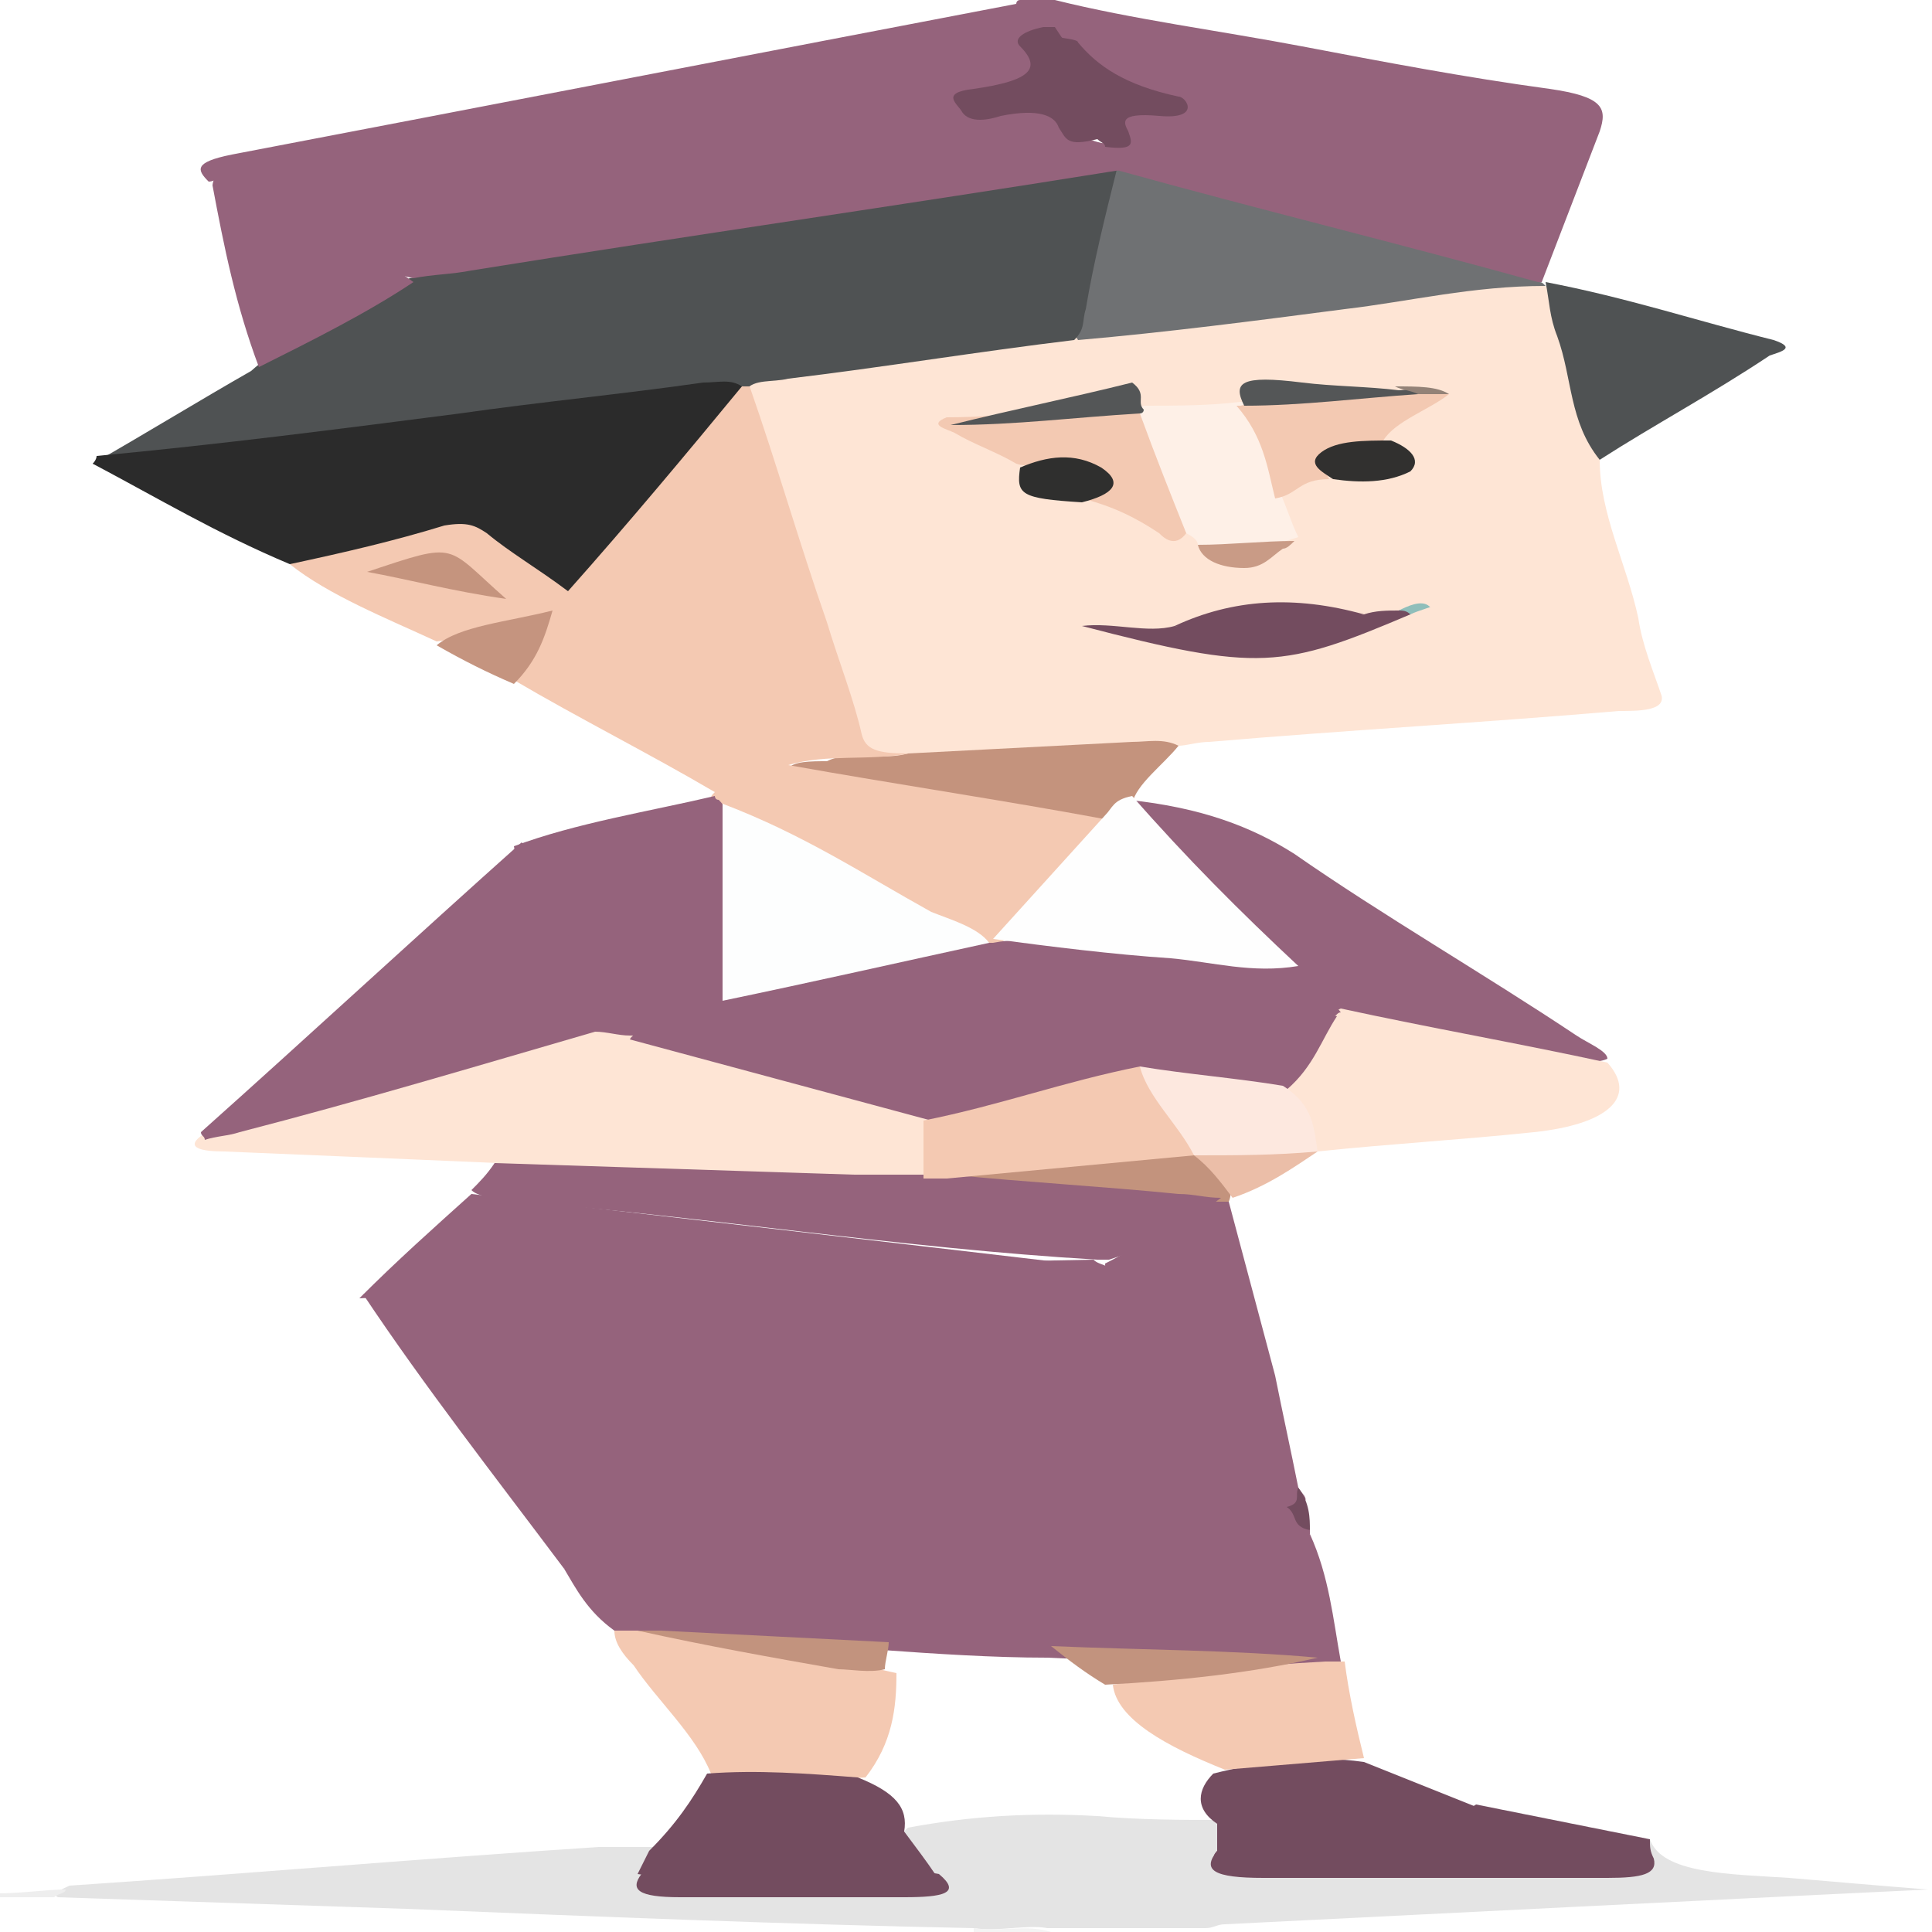
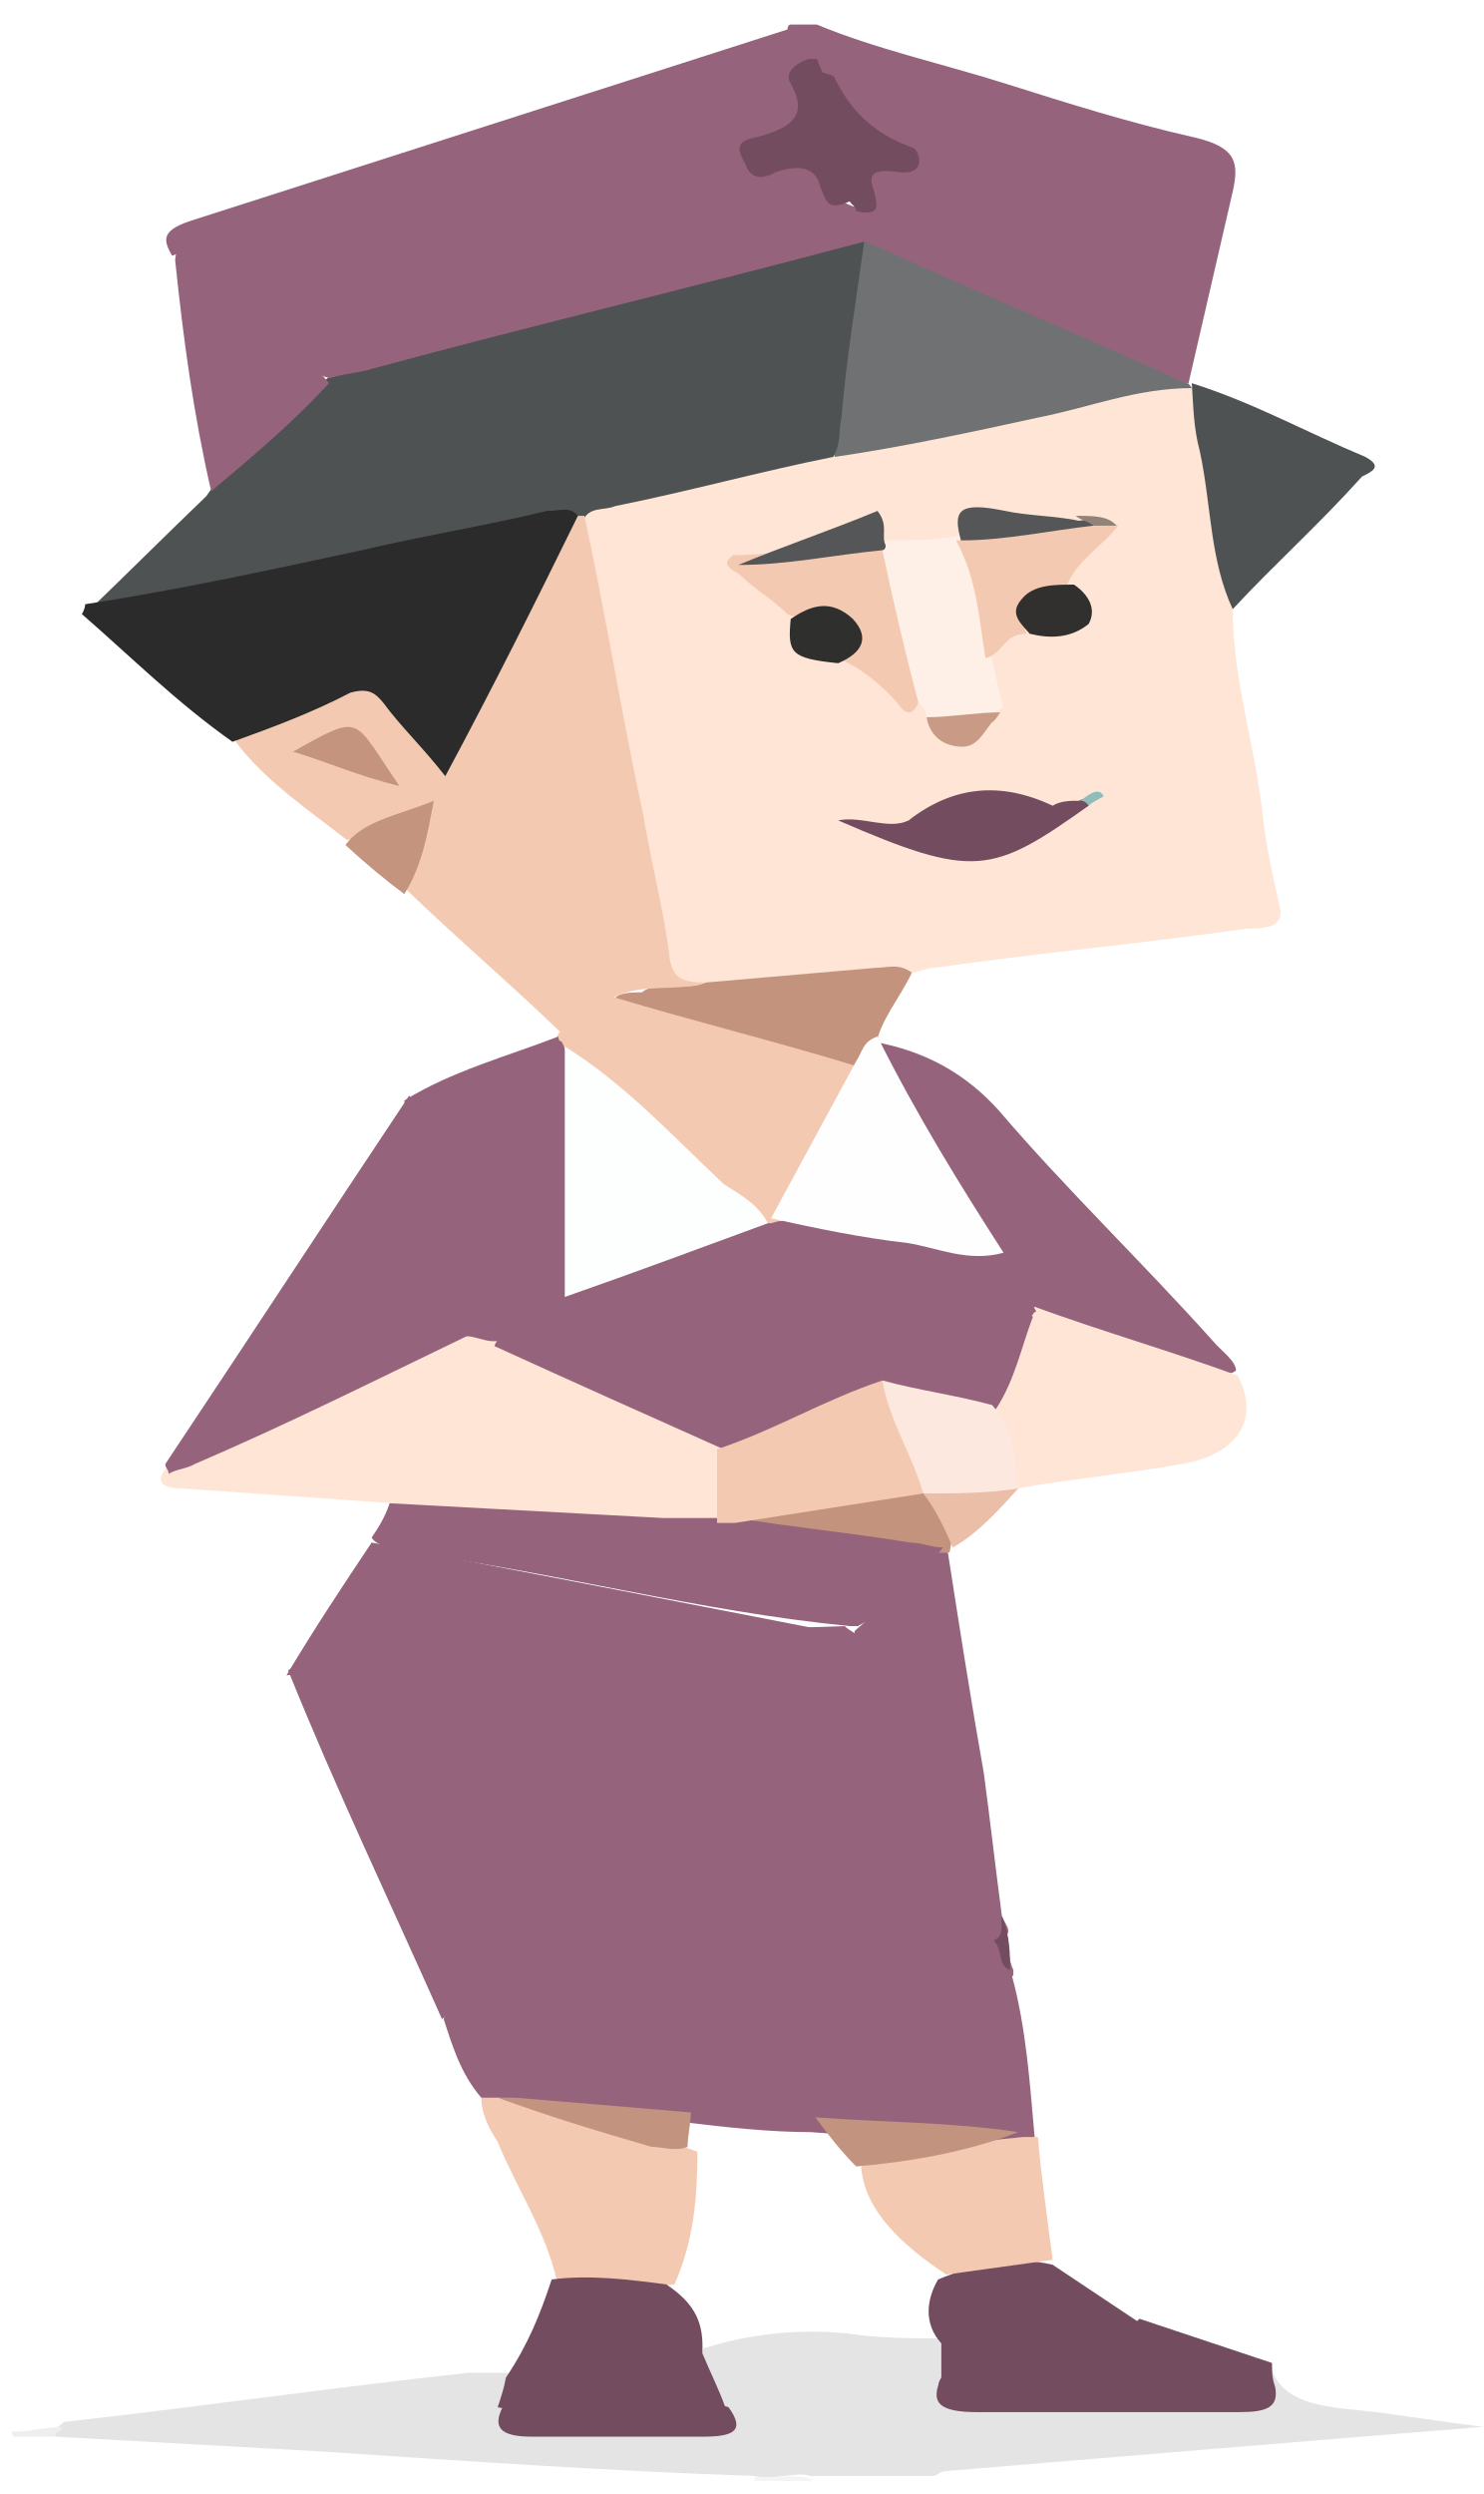
- <svg xmlns="http://www.w3.org/2000/svg" version="1.1" id="Capa_1" x="0px" y="0px" viewBox="0 0 50 50" style="enable-background:new 0 0 50 50;" xml:space="preserve">
+ <svg xmlns="http://www.w3.org/2000/svg" version="1.1" id="Capa_1" x="0px" y="0px" viewBox="0 0 90.6 152.3" style="enable-background:new 0 0 90.6 152.3;" xml:space="preserve">
  <style type="text/css">
	.st0{fill:#E4E4E4;}
	.st1{fill:#95637C;}
	.st2{fill:#F4F4F4;}
	.st3{fill:#FEE5D5;}
	.st4{fill:#6F7173;}
	.st5{fill:#4F5253;}
	.st6{fill:#734C5F;}
	.st7{fill:#F4C9B2;}
	.st8{fill:#C4937D;}
	.st9{fill:#C3937D;}
	.st10{fill:#EBBEA8;}
	.st11{fill:#2B2B2B;}
	.st12{fill:#C5947F;}
	.st13{fill:#EEEEEE;}
	.st14{fill:#FEF0E7;}
	.st15{fill:#F3C9B2;}
	.st16{fill:#545657;}
	.st17{fill:#31302F;}
	.st18{fill:#2F2F2E;}
	.st19{fill:#C99B86;}
	.st20{fill:#938277;}
	.st21{fill:#8FBEBA;}
	.st22{fill:#C2937E;}
	.st23{fill:#FEFEFE;}
	.st24{fill:#FDE8DF;}
	.st25{fill:#FDFEFE;}
	.st26{fill:#C5947E;}
</style>
  <g>
-     <path class="st0" d="M25.2,49.9c-4.9-0.1-9.8-0.3-14.7-0.5c-3-0.1-6-0.2-9-0.3c-0.2-0.1,0.1-0.2,0.3-0.3c4.5-0.3,9.1-0.7,13.7-1   c0.5,0,1,0,1.4,0c0.4,0.2,0.1,0.4,0.1,0.7c0,0.3,0.4,0.4,1,0.4c1.7,0,3.4,0,5.1,0c0.6,0,1-0.1,0.9-0.4c-0.1-0.4-1-0.8-0.5-1.2   c1.6-0.3,3.2-0.4,4.9-0.3c1.1,0.1,2.2,0.1,3.2,0.1c0.4,0.2,0.3,0.5,0.2,0.7c-0.3,0.4,0.1,0.6,0.9,0.6c2.9,0,5.7,0,8.6,0   c1.3,0,0.9-0.6,1.4-0.8c0.3,0.9,2.1,0.9,3.6,1c1.2,0.1,2.3,0.2,3.6,0.3c-6.2,0.3-12.2,0.6-18.2,0.9c-0.2,0-0.3,0.1-0.5,0.1   c-1.4,0-2.7,0-4.1,0C26.6,49.8,25.8,50,25.2,49.9z" />
-     <path class="st1" d="M26.3,0.1c0,0,0-0.1,0.1-0.1c0.3,0,0.6,0,0.9,0c2,0.5,4.3,0.8,6.4,1.2c2.1,0.4,4.2,0.8,6.4,1.1   c1.4,0.2,1.5,0.5,1.3,1.1c-0.5,1.3-1,2.6-1.5,3.9c-0.5,0.1-0.9-0.1-1.3-0.2c-3.2-0.9-6.5-1.7-9.6-2.6c-0.1,0-0.2-0.1-0.3-0.1   c-0.3-0.2-0.3-0.4-0.1-0.6C28.9,3.6,29,3.4,29,3.2c0-0.1,0-0.3,0.3-0.3c2-0.4,0.4-0.5-0.3-0.7c-0.5-0.1-0.7-0.4-0.8-0.6   C28,1.3,27.6,1.1,27.1,1c-0.1,0-0.2-0.1-0.3-0.1C26.5,0.6,26.4,0.4,26.3,0.1z" />
-     <path class="st2" d="M25.2,49.9c0.7,0.1,1.4-0.1,2,0.1c-0.7,0-1.4,0-2,0C25.2,50,25.2,49.9,25.2,49.9z" />
-     <path class="st3" d="M41.4,11.9c0,1.4,0.7,2.7,1,4.1c0.1,0.7,0.4,1.4,0.6,2c0.1,0.4-0.6,0.4-1.1,0.4c-3.5,0.3-7.1,0.5-10.6,0.8   c-0.3,0-0.6,0.1-0.8,0.1c-2.3,0.2-4.7,0.4-7.1,0.4c-1.2,0-1.4-0.4-1.6-0.8c-0.7-2-1.3-4-1.9-6c-0.3-0.9-0.7-1.8-0.8-2.8   c0.2-0.4,0.9-0.5,1.6-0.6c2.4-0.3,4.7-0.6,7.1-0.9c3.2-0.4,6.5-0.8,9.7-1.2c0.8-0.1,1.7-0.3,2.5,0l0,0c0.2,0.1,0.3,0.2,0.4,0.3   C40.8,9.1,41.4,10.5,41.4,11.9z" />
-     <path class="st1" d="M15.9,42.2c-0.7-0.5-1-1.1-1.3-1.6c0.1-0.2,0.3-0.4,0.7-0.6c4.2-2.3,8.3-4.5,12.4-6.8c0.3-0.2,0.6-0.4,1.2-0.4   c0.9,0.1,0.9,0.5,1.1,0.7c1.2,1.8,2.6,3.5,3.6,5.4c0.1,0.2,0.1,0.5,0.3,0.7c0,0,0,0.1,0,0.1c-0.3,0.3-1.1,0.4-1.8,0.5   c-4.7,0.6-9.4,1.2-14,1.8c-0.4,0.1-0.9,0-1,0.3c-0.2,0.1-0.4,0.1-0.6,0.1C16.2,42.4,16.1,42.3,15.9,42.2z" />
-     <path class="st1" d="M17.1,42.2c-0.2-0.1-0.4-0.1-0.6-0.2c5.8-0.8,11.6-1.5,17.4-2.3c0.5,1.1,0.6,2.2,0.8,3.3   c-0.2,0.1-0.4,0.1-0.7,0.2c-2.3-0.1-4.6-0.2-6.9-0.3c-1.4,0-2.9-0.1-4.3-0.2c-1.5-0.1-3.1-0.1-4.6-0.3   C17.8,42.4,17.3,42.4,17.1,42.2z" />
-     <path class="st4" d="M40,7.4c-1.9,0-3.5,0.4-5.2,0.6c-2.3,0.3-4.6,0.6-6.9,0.8C27.3,7.9,28,7.1,28,6.3c0-0.4,0.2-0.9,0.3-1.3   c0-0.2,0.1-0.5,0.6-0.6c3.6,1,7.3,1.9,10.9,2.9C39.9,7.3,39.9,7.3,40,7.4z" />
-     <path class="st1" d="M29.2,20.7c1.9,0.2,3.2,0.7,4.3,1.4c2.3,1.6,4.9,3.1,7.3,4.7c0.3,0.2,0.8,0.4,0.8,0.6c-0.2,0.1-0.6,0.1-0.8,0   c-2.1-0.5-4.3-0.8-6.3-1.3c-0.8-0.3-0.8-0.8-1.3-1.2c-1.4-1.3-2.7-2.6-4.1-3.9c-0.1-0.1-0.2-0.2-0.1-0.4   C29.2,20.8,29.2,20.8,29.2,20.7z" />
-     <path class="st3" d="M34.7,26.1c2.3,0.5,4.6,0.9,6.9,1.4c0.8,0.9,0,1.6-1.9,1.8c-1.9,0.2-3.7,0.3-5.6,0.5c-0.1,0-0.1-0.1-0.1-0.1   c-0.4-0.5-0.5-1.1-0.9-1.6c0.2-0.6,0.6-1.2,1.1-1.8C34.3,26.2,34.5,26.2,34.7,26.1z" />
-     <path class="st1" d="M33.3,39c-1.2-1.8-2.5-3.7-3.7-5.5c-0.2-0.2-0.1-0.6-0.9-0.6c-0.1-0.1-0.1-0.1-0.1-0.2c1-0.5,1.8-1.1,2.8-1.6   c0.1,0,0.3,0,0.4,0c0.4,1.5,0.8,3,1.2,4.5c0.2,1,0.4,1.9,0.6,2.9C33.7,38.7,34.1,38.9,33.3,39z" />
-     <path class="st5" d="M41.4,11.9c-0.8-1-0.7-2.1-1.1-3.2c-0.2-0.5-0.2-0.9-0.3-1.4c2.1,0.4,3.9,1,5.9,1.5c0.6,0.2,0.2,0.3-0.1,0.4   C44.3,10.2,42.8,11,41.4,11.9z" />
-     <path class="st6" d="M31.5,47.9c0-0.3,0-0.5,0-0.7c-0.6-0.4-0.5-0.9-0.1-1.3c1.2-0.3,2.5-0.5,3.9-0.3c1,0.4,2,0.8,3,1.2   c0.1,0.1,0.1,0.2,0,0.3c-0.8,0.6-4.3,1.4-5.9,1.2C31.8,48.2,31.2,48.2,31.5,47.9z" />
-     <path class="st6" d="M31.5,47.9c0.5,0.5,1.6,0.3,2.2,0.2c1.8-0.2,3.4-0.7,4.5-1.4c1.5,0.3,3,0.6,4.5,0.9c0,0.2,0,0.3,0.1,0.5   c0.1,0.4-0.3,0.5-1.2,0.5c-3,0-6,0-8.9,0C31.4,48.6,31.1,48.4,31.5,47.9z" />
-     <path class="st7" d="M35.3,45.5c-1.2,0.1-2.4,0.2-3.6,0.3c-1.5-0.6-2.8-1.3-2.9-2.2c1.8-0.3,3.6-0.5,5.5-0.6c0.2,0,0.3,0,0.5,0   C34.9,43.8,35.1,44.7,35.3,45.5z" />
-     <path class="st8" d="M23.5,19.5c1.9-0.1,3.9-0.2,5.8-0.3c0.4,0,0.8-0.1,1.2,0.1c-0.4,0.5-1.1,1-1.2,1.5c0,0,0,0,0,0   c-0.3,0.2-0.1,0.5-0.7,0.6c-2.6-0.3-5-0.8-7.5-1.2c-0.3-0.1-0.8-0.2-0.7-0.3c0.1-0.2,0.6-0.2,1-0.2C22,19.4,22.8,19.7,23.5,19.5z" />
-     <path class="st9" d="M31.8,31.1c-0.1,0-0.2,0-0.3,0c-2.4,0-4.8-0.1-7-0.6c0.1-0.2,0.6-0.3,1-0.3c1.7-0.1,3.4-0.4,5.1-0.4   c0.1,0,0.3,0,0.4,0.1C31.6,30.2,32,30.6,31.8,31.1C31.9,31.1,31.9,31.1,31.8,31.1z" />
-     <path class="st10" d="M31.9,31c-0.3-0.4-0.6-0.8-1-1.1c1-0.3,2.1-0.3,3.2-0.1l0,0C33.5,30.2,32.8,30.7,31.9,31z" />
-     <path class="st6" d="M33.3,39c0.4-0.1,0.2-0.3,0.3-0.5c0.3,0.4,0.3,0.8,0.3,1.1C33.4,39.5,33.6,39.2,33.3,39z" />
-     <path class="st5" d="M28.9,4.4c-0.3,1.2-0.6,2.4-0.8,3.6c-0.1,0.3,0,0.5-0.3,0.8c-2.5,0.3-4.9,0.7-7.4,1c-0.4,0.1-0.9,0-1.1,0.3   c-0.1,0.1-0.2,0.1-0.4,0.1c-4.9,0.6-9.8,1.2-14.7,1.8c-0.6,0.1-1.2,0.2-1.8,0c1.4-0.8,2.7-1.6,4.1-2.4c1-0.9,2.6-1.6,4.1-2.4   c5.6-1,11.3-1.8,16.9-2.8C28.1,4.3,28.5,4.2,28.9,4.4L28.9,4.4z" />
-     <path class="st1" d="M29,4.4C23.4,5.3,17.8,6.1,12.2,7c-0.5,0.1-1,0.1-1.5,0.2c-1-0.2-1.4-0.7-2-1c-0.9-0.5-1.9-1-2.7-1.5   c-0.3-0.2-0.4,0-0.6,0C5.1,4.4,5,4.2,6,4c6.8-1.3,13.5-2.6,20.3-3.9C27.1,0.3,27,0.6,27,0.9c0,0.2-0.2,0.4-0.1,0.6   c0.3,0.5,0,0.8-1,1c-0.3,0.1-0.7,0.2-0.5,0.3c0.1,0.2,0.6,0.1,0.9,0.1c0.8-0.1,1.3,0,1.5,0.4c0.1,0.2,0.3,0.3,0.7,0.4   c0.2,0,0.3,0.1,0.3,0.2C28.6,4,28.7,4.2,29,4.4z" />
-     <path class="st7" d="M19.2,10c0.1,0,0.1,0,0.2,0c0.7,2,1.3,4.1,2,6.1c0.3,1,0.7,2,0.9,2.9c0.1,0.4,0.4,0.5,1.2,0.5   c-1,0.2-2.1,0-3.1,0.3c2.8,0.5,5.5,0.9,8.2,1.4c0.1,0.1,0.2,0.1,0.1,0.2c-0.8,1-1.5,2.1-2.8,3c-0.1,0-0.3,0.1-0.4,0   c-2-0.8-3.6-1.8-5.4-2.8c-0.6-0.3-1.1-0.6-1.7-0.9c0-0.1,0-0.1,0.1-0.2c-1.7-1-3.5-1.9-5.2-2.9c-0.1-0.5,0.3-1,0.5-1.6   c-1,0.1-1.6,0.5-2.5,0.6C10,16,8.5,15.4,7.5,14.6c0.4-0.6,1.8-0.6,2.8-0.9c1.8-0.5,2.1-0.4,3.2,0.4c0.4,0.3,0.8,0.5,1.1,0.8   c1.2-1.4,2.4-2.8,3.6-4.1C18.4,10.5,18.5,10.2,19.2,10z" />
-     <path class="st1" d="M28.7,32.8c0,0,0,0.1,0,0.1c-3.3,1.8-6.7,3.7-10,5.5c-1.4,0.8-2.7,1.5-4.1,2.2c-1.8-2.4-3.6-4.7-5.2-7.1   c0.7-0.3,1.5-0.2,2.3-0.3c5.5-0.2,11-0.5,16.6-0.6C28.4,32.7,28.5,32.7,28.7,32.8z" />
-     <path class="st1" d="M18.5,20.6c0,0,0,0.1,0.1,0.1c0.3,0.3,0.3,0.6,0.3,0.9c0,1.2,0,2.3,0,3.5c0,0.4,0.3,0.5,1.1,0.3   c1.3-0.3,2.6-0.5,3.9-0.8c0.5-0.1,1-0.2,1.6-0.2c0.1,0,0.1,0,0.2,0c1-0.2,2,0.1,3,0.1c1.7,0.1,3.3,0.3,4.9,0.5   c0.4,0.4,0.8,0.8,1.1,1.2c-0.1,0-0.1,0.1-0.2,0.1c-4.1,0.3-8.1,0.3-12.2,0.4c-2,0.1-3.9,0.1-5.9,0.2c-0.4,0.1-0.8,0-1.2-0.1   c-0.7-1.6-1.6-3.2-1.9-4.9C14.9,21.3,16.8,21,18.5,20.6z" />
-     <path class="st11" d="M19.2,10c-1.4,1.7-2.9,3.5-4.5,5.3c-0.8-0.6-1.5-1-2.1-1.5c-0.3-0.2-0.5-0.3-1.1-0.2c-1.3,0.4-2.6,0.7-4,1   c-1.9-0.8-3.4-1.7-5.1-2.6c0,0,0.1-0.1,0.1-0.2c3.2-0.3,6.3-0.7,9.4-1.1c2.1-0.3,4.2-0.5,6.3-0.8C18.6,9.9,18.9,9.8,19.2,10z" />
-     <path class="st3" d="M15.4,26.7c0.3,0,0.6,0.1,0.9,0.1c0.3,0,0.6,0,0.8,0.1c2.2,0.6,4.3,1.2,6.5,1.7c0.4,0.1,0.7,0.3,0.8,0.5   c0.1,0.5,0.3,1-0.3,1.4c-0.5,0.1-1,0.2-1.5,0.1c-2.8-0.1-5.6-0.2-8.4-0.3c-0.5,0-1,0-1.3-0.2c-2.3-0.1-4.7-0.2-7.1-0.3   c-0.6,0-1-0.1-0.6-0.4c1.1-0.5,2.6-0.8,3.9-1.2c1.6-0.5,3.2-0.9,4.8-1.4C14.4,26.9,14.8,26.7,15.4,26.7z" />
-     <path class="st1" d="M15.4,26.7c-3.1,0.9-6.1,1.8-9.2,2.6c-0.3,0.1-0.6,0.1-0.9,0.2c0-0.1-0.1-0.1-0.1-0.2c2.8-2.5,5.5-5,8.3-7.5   c0.9,0.9,0.9,1.9,1.4,2.8C15.1,25.4,15.5,26,15.4,26.7z" />
-     <path class="st1" d="M12.8,30.1c3.1,0.1,6.2,0.2,9.3,0.3c0.6,0,1.2,0,1.9,0c0.2-0.1,0.4-0.1,0.6,0c2,0.2,3.9,0.3,5.9,0.5   c0.4,0,0.7,0.1,1.1,0.1c-0.8,0.6-1.6,1.2-2.9,1.6c-0.1,0-0.2,0-0.3,0c-5.1-0.3-10-1.1-15-1.5c-0.5-0.1-1-0.1-1.2-0.3   C12.4,30.6,12.6,30.4,12.8,30.1z" />
-     <path class="st1" d="M12.2,30.9c5.2,0.6,10.4,1.2,15.5,1.8c0.2,0,0.4,0.1,0.6,0.1c-6.3,0.3-12.7,0.5-19,0.8   C10.3,32.6,11.2,31.8,12.2,30.9z" />
-     <path class="st7" d="M15.9,42.2c0.2,0,0.4,0,0.6,0c2.3,0.2,4.5,0.6,6.7,1.1c0,0.9-0.1,1.8-0.8,2.7c-1.4,0.1-2.7,0.1-4-0.1   c-0.4-1-1.4-1.9-2-2.8C16.1,42.8,15.9,42.5,15.9,42.2z" />
-     <path class="st1" d="M5.5,4.8c0-0.1,0.1-0.3,0.1-0.5c1.8,1,3.6,1.9,5.1,3C9.5,8.1,8.1,8.8,6.7,9.5C6.1,7.9,5.8,6.4,5.5,4.8z" />
-     <path class="st6" d="M18.3,45.9c1.3-0.1,2.6,0,3.9,0.1c1,0.4,1.3,0.8,1.2,1.4c0.3,0.4,0.6,0.8,0.8,1.1c-0.6,0.1-0.9-0.1-1.2-0.2   c-1.7-0.7-3.2-0.7-5.1-0.1c-0.4,0.1-0.8,0.4-1.4,0.3c0.1-0.2,0.2-0.4,0.3-0.6C17.5,47.2,17.9,46.6,18.3,45.9z" />
-     <path class="st12" d="M11.3,16.7c0.6-0.5,1.8-0.6,3-0.9c-0.2,0.7-0.4,1.3-1,1.9C12.6,17.4,12,17.1,11.3,16.7z" />
-     <path class="st13" d="M1.7,48.9C1.7,49,1.5,49,1.4,49.1c-0.5,0-0.9,0-1.4,0c0,0,0-0.1-0.1-0.1C0.6,49,1.2,48.9,1.7,48.9z" />
-     <path class="st6" d="M16.6,48.5c1.3-0.4,2.4-0.9,4.3-0.9c1.7,0,2.2,0.7,3.4,0.9c0.6,0.5,0.1,0.6-0.9,0.6c-1.9,0-3.9,0-5.8,0   C16.5,49.1,16.3,48.9,16.6,48.5z" />
-     <path class="st6" d="M28.4,3.6c-0.8,0.2-0.8,0-1-0.3C27.3,3,26.9,2.8,25.9,3c-0.3,0.1-0.8,0.2-1-0.1c-0.1-0.2-0.6-0.5,0.3-0.6   c1.4-0.2,1.8-0.5,1.2-1.1c-0.2-0.2,0.1-0.4,0.6-0.5c0.1,0,0.2,0,0.3,0C28,1.8,28.9,2.6,28.4,3.6z" />
-     <path class="st6" d="M28.4,3.6c-0.4-0.9-0.8-1.8-1.2-2.7C27.4,1,27.9,1,27.9,1.1c0.5,0.6,1.2,1.1,2.6,1.4c0.2,0,0.6,0.6-0.5,0.5   c-1.1-0.1-0.9,0.2-0.8,0.4c0.1,0.3,0.2,0.5-0.6,0.4C28.6,3.7,28.5,3.7,28.4,3.6z" />
-     <path class="st14" d="M31,14.1c0-0.1-0.1-0.2-0.3-0.3c-0.4-0.1-0.6-0.3-0.6-0.5c-0.2-0.9-0.7-1.7-0.8-2.6c0-0.1,0.1-0.1,0.3-0.2   c0.8,0,1.7,0,2.5-0.1c0.2,0,0.4,0.1,0.5,0.1c0.6,0.7,1.1,1.5,0.5,2.2c0.2,0.4,0.3,0.8,0.5,1.2C32.7,14.2,31.9,14.4,31,14.1z" />
-     <path class="st15" d="M29.5,10.7c0.4,1.1,0.8,2.1,1.2,3.1c-0.3,0.4-0.6,0.1-0.7,0c-0.6-0.4-1.2-0.7-2-0.9c-0.1-0.1,0.1-0.2,0.1-0.3   c0.3-0.5,0-0.6-1.1-0.6c-0.2,0-0.4,0.1-0.7,0c-0.5-0.3-1.1-0.5-1.6-0.8c-0.2-0.1-0.7-0.2-0.2-0.4C26.2,10.8,27.8,10.5,29.5,10.7z" />
-     <path class="st15" d="M33,12.9c-0.2-0.8-0.3-1.6-1-2.4l0.1,0c1.4-0.3,3-0.3,4.5-0.4c0.3,0,0.6,0,0.9,0.1c-0.5,0.4-1.4,0.7-1.7,1.2   c-1.2,0.2-1.7,0.5-1.4,1C33.6,12.4,33.6,12.8,33,12.9z" />
-     <path class="st6" d="M36.5,15.9C36.5,15.9,36.4,15.9,36.5,15.9c-3.3,1.4-3.9,1.5-8.5,0.3c0.8-0.1,1.7,0.2,2.4,0   c1.7,0.2,3.3-0.1,4.9-0.3c0.3-0.1,0.6-0.1,0.9-0.1C36.5,15.7,36.6,15.8,36.5,15.9z" />
-     <path class="st6" d="M35.3,15.9c-1.5,0.4-3.1,0.8-4.9,0.3C31.9,15.5,33.5,15.4,35.3,15.9z" />
-     <path class="st16" d="M29.5,10.7c-1.7,0.1-3.2,0.3-4.9,0.3c1.6-0.4,3.1-0.7,4.7-1.1c0.4,0.3,0.1,0.5,0.3,0.7   C29.6,10.7,29.5,10.7,29.5,10.7z" />
-     <path class="st17" d="M34.5,12.4c-0.3-0.2-0.7-0.4-0.3-0.7c0.4-0.3,1.1-0.3,1.8-0.3c0.5,0.2,0.8,0.5,0.5,0.8   C35.9,12.5,35.2,12.5,34.5,12.4z" />
-     <path class="st18" d="M26.4,12.1c0.7-0.3,1.4-0.4,2.1,0c0.6,0.4,0.3,0.7-0.5,0.9C26.4,12.9,26.3,12.8,26.4,12.1z" />
-     <path class="st16" d="M36.7,10.2c-1.5,0.1-3,0.3-4.5,0.3c-0.3-0.6-0.1-0.8,1.5-0.6c0.8,0.1,1.7,0.1,2.5,0.2   C36.3,10.1,36.9,10,36.7,10.2z" />
-     <path class="st19" d="M31,14.1c0.8,0,1.7-0.1,2.5-0.1c-0.1,0.1-0.2,0.2-0.3,0.2c-0.3,0.2-0.5,0.5-1,0.5   C31.6,14.7,31.1,14.5,31,14.1z" />
-     <path class="st20" d="M36.7,10.2c-0.2-0.1-0.4-0.1-0.6-0.2c0.6,0,1.1,0,1.4,0.2C37.3,10.2,37,10.2,36.7,10.2z" />
-     <path class="st21" d="M36.5,15.9c-0.1-0.1-0.2-0.1-0.3-0.1c0.2-0.1,0.6-0.3,0.8-0.1C37.1,15.7,36.7,15.8,36.5,15.9z" />
-     <path class="st22" d="M23,42.5c0,0.2-0.1,0.5-0.1,0.7c-0.4,0.1-0.9,0-1.2,0c-1.7-0.3-3.4-0.6-5.2-1c0.2,0,0.4,0,0.6,0   C19.1,42.3,21,42.4,23,42.5z" />
-     <path class="st22" d="M28.6,43.6c-0.5-0.3-0.9-0.6-1.4-1c2.3,0.1,4.7,0.1,6.9,0.3C32.4,43.3,30.5,43.5,28.6,43.6z" />
-     <path class="st23" d="M33.6,25c-1.2,0.2-2.2-0.1-3.3-0.2c-1.5-0.1-3.1-0.3-4.6-0.5c1-1.1,1.9-2.1,2.9-3.2c0.2-0.2,0.2-0.4,0.7-0.5   C30.7,22.2,32.1,23.6,33.6,25z" />
-     <path class="st1" d="M24.1,29c-2.6-0.7-5.2-1.4-7.8-2.1c0.1-0.2,0.4-0.2,0.7-0.2c3.3-0.1,6.6-0.2,9.9-0.3c2-0.1,3.9-0.2,5.9-0.2   c0.6,0,1.2-0.1,1.8,0.1c-0.4,0.6-0.6,1.3-1.3,1.9c-1.3,0.1-2.4-0.3-3.6-0.3c-1.4,0.1-2.4,0.6-3.6,0.9C25.4,28.8,24.9,29.1,24.1,29z   " />
-     <path class="st24" d="M29.5,27.6c1.2,0.2,2.5,0.3,3.7,0.5c0.8,0.5,0.8,1.1,0.9,1.7c-1.1,0.1-2.1,0.1-3.2,0.1l0,0   C29.9,29.2,29.2,28.5,29.5,27.6z" />
-     <path class="st7" d="M29.5,27.6c0.2,0.8,1,1.5,1.4,2.3c-2.1,0.2-4.3,0.4-6.4,0.6c-0.2,0-0.4,0-0.6,0c0-0.5,0-1,0-1.5   C25.9,28.6,27.5,28,29.5,27.6z" />
-     <path class="st25" d="M25.6,24.4c-2.3,0.5-4.5,1-6.9,1.5c0-1.8,0-3.5,0-5.1c2.1,0.8,3.6,1.8,5.4,2.8C24.6,23.8,25.3,24,25.6,24.4z" />
-     <path class="st26" d="M13.1,15.5c-1.4-0.2-2.5-0.5-3.6-0.7C11.9,14,11.5,14.1,13.1,15.5z" />
+     <path class="st0" d="M46.1,151.2c-8.8-0.3-17.6-0.9-26.5-1.5c-5.4-0.3-10.8-0.6-16.2-0.9c-0.4-0.3,0.2-0.6,0.5-0.9   c8.1-0.9,16.4-2.1,24.7-3c0.9,0,1.8,0,2.5,0c0.7,0.6,0.2,1.2,0.2,2.1c0,0.9,0.7,1.2,1.8,1.2c3.1,0,6.1,0,9.2,0   c1.1,0,1.8-0.3,1.6-1.2c-0.2-1.2-1.8-2.4-0.9-3.6c2.9-0.9,5.8-1.2,8.8-0.9c2,0.3,4,0.3,5.8,0.3c0.7,0.6,0.5,1.5,0.4,2.1   c-0.5,1.2,0.2,1.8,1.6,1.8c5.2,0,10.3,0,15.5,0c2.3,0,1.6-1.8,2.5-2.4c0.5,2.7,3.8,2.7,6.5,3c2.2,0.3,4.1,0.6,6.5,0.9   c-11.2,0.9-22,1.8-32.8,2.7c-0.4,0-0.5,0.3-0.9,0.3c-2.5,0-4.9,0-7.4,0C48.7,150.9,47.2,151.5,46.1,151.2z" />
+     <path class="st1" d="M48.1,1.8c0,0,0-0.3,0.2-0.3c0.5,0,1.1,0,1.6,0c3.6,1.5,7.7,2.4,11.5,3.6C65.2,6.3,69,7.5,73,8.4   c2.5,0.6,2.7,1.5,2.3,3.3c-0.9,3.9-1.8,7.8-2.7,11.7c-0.9,0.3-1.6-0.3-2.3-0.6C64.5,20.1,58.6,17.7,53,15c-0.2,0-0.4-0.3-0.5-0.3   c-0.5-0.6-0.5-1.2-0.2-1.8c0.5-0.6,0.7-1.2,0.7-1.8c0-0.3,0-0.9,0.5-0.9C57.1,9,54.2,8.7,53,8.1c-0.9-0.3-1.3-1.2-1.4-1.8   c-0.4-0.9-1.1-1.5-2-1.8c-0.2,0-0.4-0.3-0.5-0.3C48.5,3.3,48.3,2.7,48.1,1.8z" />
+     <path class="st2" d="M46.1,151.2c1.3,0.3,2.5-0.3,3.6,0.3c-1.3,0-2.5,0-3.6,0V151.2z" />
+     <path class="st3" d="M75.3,37.2c0,4.2,1.3,8.1,1.8,12.3c0.2,2.1,0.7,4.2,1.1,6c0.2,1.2-1.1,1.2-2,1.2c-6.3,0.9-12.8,1.5-19.1,2.4   c-0.5,0-1.1,0.3-1.4,0.3c-4.1,0.6-8.5,1.2-12.8,1.2c-2.2,0-2.5-1.2-2.9-2.4c-1.3-6-2.3-12-3.4-18c-0.5-2.7-1.3-5.4-1.4-8.4   c0.4-1.2,1.6-1.5,2.9-1.8c4.3-0.9,8.5-1.8,12.8-2.7c5.8-1.2,11.7-2.4,17.5-3.6c1.4-0.3,3.1-0.9,4.5,0l0,0c0.4,0.3,0.5,0.6,0.7,0.9   C74.2,28.8,75.3,33,75.3,37.2z" />
+     <path class="st1" d="M29.4,128.1c-1.3-1.5-1.8-3.3-2.3-4.8c0.2-0.6,0.5-1.2,1.3-1.8c7.6-6.9,14.9-13.5,22.3-20.4   c0.5-0.6,1.1-1.2,2.2-1.2c1.6,0.3,1.6,1.5,2,2.1c2.2,5.4,4.7,10.5,6.5,16.2c0.2,0.6,0.2,1.5,0.5,2.1v0.3c-0.5,0.9-2,1.2-3.2,1.5   c-8.5,1.8-16.9,3.6-25.2,5.4c-0.7,0.3-1.6,0-1.8,0.9c-0.4,0.3-0.7,0.3-1.1,0.3C29.9,128.7,29.8,128.4,29.4,128.1z" />
+     <path class="st1" d="M31.6,128.1c-0.4-0.3-0.7-0.3-1.1-0.6c10.4-2.4,20.9-4.5,31.3-6.9c0.9,3.3,1.1,6.6,1.4,9.9   c-0.4,0.3-0.7,0.3-1.3,0.6c-4.1-0.3-8.3-0.6-12.4-0.9c-2.5,0-5.2-0.3-7.7-0.6c-2.7-0.3-5.6-0.3-8.3-0.9   C32.8,128.7,31.9,128.7,31.6,128.1z" />
+     <path class="st4" d="M72.8,23.7c-3.4,0-6.3,1.2-9.4,1.8c-4.1,0.9-8.3,1.8-12.4,2.4c-1.1-2.7,0.2-5.1,0.2-7.5c0-1.2,0.4-2.7,0.5-3.9   c0-0.6,0.2-1.5,1.1-1.8c6.5,3,13.1,5.7,19.6,8.7C72.6,23.4,72.6,23.4,72.8,23.7z" />
+     <path class="st1" d="M53.3,63.6c3.4,0.6,5.8,2.1,7.7,4.2c4.1,4.8,8.8,9.3,13.1,14.1c0.5,0.6,1.4,1.2,1.4,1.8   c-0.4,0.3-1.1,0.3-1.4,0c-3.8-1.5-7.7-2.4-11.3-3.9c-1.4-0.9-1.4-2.4-2.3-3.6c-2.5-3.9-4.9-7.8-7.4-11.7c-0.2-0.3-0.4-0.6-0.2-1.2   C53.3,63.9,53.3,63.9,53.3,63.6z" />
+     <path class="st3" d="M63.2,79.8c4.1,1.5,8.3,2.7,12.4,4.2c1.4,2.7,0,4.8-3.4,5.4c-3.4,0.6-6.7,0.9-10.1,1.5c-0.2,0-0.2-0.3-0.2-0.3   c-0.7-1.5-0.9-3.3-1.6-4.8c0.4-1.8,1.1-3.6,2-5.4C62.5,80.1,62.9,80.1,63.2,79.8z" />
+     <path class="st1" d="M60.7,118.5c-2.2-5.4-4.5-11.1-6.7-16.5c-0.4-0.6-0.2-1.8-1.6-1.8c-0.2-0.3-0.2-0.3-0.2-0.6   c1.8-1.5,3.2-3.3,5-4.8c0.2,0,0.5,0,0.7,0c0.7,4.5,1.4,9,2.2,13.5c0.4,3,0.7,5.7,1.1,8.7C61.4,117.6,62.2,118.2,60.7,118.5z" />
+     <path class="st5" d="M75.3,37.2c-1.4-3-1.3-6.3-2-9.6c-0.4-1.5-0.4-2.7-0.5-4.2c3.8,1.2,7,3,10.6,4.5c1.1,0.6,0.4,0.9-0.2,1.2   C80.5,32.1,77.8,34.5,75.3,37.2z" />
+     <path class="st6" d="M57.5,145.2c0-0.9,0-1.5,0-2.1c-1.1-1.2-0.9-2.7-0.2-3.9c2.2-0.9,4.5-1.5,7-0.9c1.8,1.2,3.6,2.4,5.4,3.6   c0.2,0.3,0.2,0.6,0,0.9c-1.4,1.8-7.7,4.2-10.6,3.6C58,146.1,56.9,146.1,57.5,145.2z" />
+     <path class="st6" d="M57.5,145.2c0.9,1.5,2.9,0.9,4,0.6c3.2-0.6,6.1-2.1,8.1-4.2c2.7,0.9,5.4,1.8,8.1,2.7c0,0.6,0,0.9,0.2,1.5   c0.2,1.2-0.5,1.5-2.2,1.5c-5.4,0-10.8,0-16,0C57.3,147.3,56.8,146.7,57.5,145.2z" />
+     <path class="st7" d="M64.3,138c-2.2,0.3-4.3,0.6-6.5,0.9c-2.7-1.8-5-3.9-5.2-6.6c3.2-0.9,6.5-1.5,9.9-1.8c0.4,0,0.5,0,0.9,0   C63.6,132.9,64,135.6,64.3,138z" />
+     <path class="st8" d="M43.1,60c3.4-0.3,7-0.6,10.4-0.9c0.7,0,1.4-0.3,2.2,0.3c-0.7,1.5-2,3-2.2,4.5l0,0c-0.5,0.6-0.2,1.5-1.3,1.8   c-4.7-0.9-9-2.4-13.5-3.6c-0.5-0.3-1.4-0.6-1.3-0.9c0.2-0.6,1.1-0.6,1.8-0.6C40.4,59.7,41.8,60.6,43.1,60z" />
+     <path class="st9" d="M58,94.8c-0.2,0-0.4,0-0.5,0c-4.3,0-8.6-0.3-12.6-1.8c0.2-0.6,1.1-0.9,1.8-0.9c3.1-0.3,6.1-1.2,9.2-1.2   c0.2,0,0.5,0,0.7,0.3C57.7,92.1,58.4,93.3,58,94.8C58.2,94.8,58.2,94.8,58,94.8z" />
+     <path class="st10" d="M58.2,94.5c-0.5-1.2-1.1-2.4-1.8-3.3c1.8-0.9,3.8-0.9,5.8-0.3l0,0C61.1,92.1,59.8,93.6,58.2,94.5z" />
+     <path class="st6" d="M60.7,118.5c0.7-0.3,0.4-0.9,0.5-1.5c0.5,1.2,0.5,2.4,0.5,3.3C60.9,120,61.3,119.1,60.7,118.5z" />
+     <path class="st5" d="M52.8,14.7c-0.5,3.6-1.1,7.2-1.4,10.8c-0.2,0.9,0,1.5-0.5,2.4c-4.5,0.9-8.8,2.1-13.3,3c-0.7,0.3-1.6,0-2,0.9   c-0.2,0.3-0.4,0.3-0.7,0.3c-8.8,1.8-17.6,3.6-26.5,5.4c-1.1,0.3-2.2,0.6-3.2,0c2.5-2.4,4.9-4.8,7.4-7.2c1.8-2.7,4.7-4.8,7.4-7.2   c10.1-3,20.3-5.4,30.4-8.4C51.4,14.4,52.1,14.1,52.8,14.7L52.8,14.7z" />
+     <path class="st1" d="M53,14.7c-10.1,2.7-20.2,5.1-30.2,7.8c-0.9,0.3-1.8,0.3-2.7,0.6c-1.8-0.6-2.5-2.1-3.6-3   c-1.6-1.5-3.4-3-4.9-4.5c-0.5-0.6-0.7,0-1.1,0c-0.5-0.9-0.7-1.5,1.1-2.1C23.8,9.6,35.9,5.7,48.1,1.8c1.4,0.6,1.3,1.5,1.3,2.4   c0,0.6-0.4,1.2-0.2,1.8c0.5,1.5,0,2.4-1.8,3c-0.5,0.3-1.3,0.6-0.9,0.9c0.2,0.6,1.1,0.3,1.6,0.3c1.4-0.3,2.3,0,2.7,1.2   c0.2,0.6,0.5,0.9,1.3,1.2c0.4,0,0.5,0.3,0.5,0.6C52.3,13.5,52.4,14.1,53,14.7z" />
+     <path class="st7" d="M35.3,31.5c0.2,0,0.2,0,0.4,0c1.3,6,2.3,12.3,3.6,18.3c0.5,3,1.3,6,1.6,8.7c0.2,1.2,0.7,1.5,2.2,1.5   c-1.8,0.6-3.8,0-5.6,0.9c5,1.5,9.9,2.7,14.8,4.2c0.2,0.3,0.4,0.3,0.2,0.6c-1.4,3-2.7,6.3-5,9c-0.2,0-0.5,0.3-0.7,0   c-3.6-2.4-6.5-5.4-9.7-8.4c-1.1-0.9-2-1.8-3.1-2.7c0-0.3,0-0.3,0.2-0.6c-3.1-3-6.3-5.7-9.4-8.7c-0.2-1.5,0.5-3,0.9-4.8   c-1.8,0.3-2.9,1.5-4.5,1.8c-2.3-1.8-5-3.6-6.8-6c0.7-1.8,3.2-1.8,5-2.7c3.2-1.5,3.8-1.2,5.8,1.2c0.7,0.9,1.4,1.5,2,2.4   c2.2-4.2,4.3-8.4,6.5-12.3C33.9,33,34.1,32.1,35.3,31.5z" />
+     <path class="st1" d="M52.4,99.9v0.3c-5.9,5.4-12.1,11.1-18,16.5c-2.5,2.4-4.9,4.5-7.4,6.6c-3.2-7.2-6.5-14.1-9.4-21.3   c1.3-0.9,2.7-0.6,4.1-0.9c9.9-0.6,19.8-1.5,29.9-1.8C51.9,99.6,52.1,99.6,52.4,99.9z" />
+     <path class="st1" d="M34.1,63.3c0,0,0,0.3,0.2,0.3c0.5,0.9,0.5,1.8,0.5,2.7c0,3.6,0,6.9,0,10.5c0,1.2,0.5,1.5,2,0.9   c2.3-0.9,4.7-1.5,7-2.4c0.9-0.3,1.8-0.6,2.9-0.6c0.2,0,0.2,0,0.4,0c1.8-0.6,3.6,0.3,5.4,0.3c3.1,0.3,5.9,0.9,8.8,1.5   c0.7,1.2,1.4,2.4,2,3.6c-0.2,0-0.2,0.3-0.4,0.3c-7.4,0.9-14.6,0.9-22,1.2c-3.6,0.3-7,0.3-10.6,0.6c-0.7,0.3-1.4,0-2.2-0.3   c-1.3-4.8-2.9-9.6-3.4-14.7C27.6,65.4,31,64.5,34.1,63.3z" />
+     <path class="st11" d="M35.3,31.5c-2.5,5.1-5.2,10.5-8.1,15.9c-1.4-1.8-2.7-3-3.8-4.5c-0.5-0.6-0.9-0.9-2-0.6   c-2.3,1.2-4.7,2.1-7.2,3c-3.4-2.4-6.1-5.1-9.2-7.8c0,0,0.2-0.3,0.2-0.6c5.8-0.9,11.3-2.1,16.9-3.3c3.8-0.9,7.6-1.5,11.3-2.4   C34.3,31.2,34.8,30.9,35.3,31.5z" />
+     <path class="st3" d="M28.5,81.6c0.5,0,1.1,0.3,1.6,0.3s1.1,0,1.4,0.3c4,1.8,7.7,3.6,11.7,5.1c0.7,0.3,1.3,0.9,1.4,1.5   c0.2,1.5,0.5,3-0.5,4.2c-0.9,0.3-1.8,0.6-2.7,0.3c-5-0.3-10.1-0.6-15.1-0.9c-0.9,0-1.8,0-2.3-0.6c-4.1-0.3-8.5-0.6-12.8-0.9   c-1.1,0-1.8-0.3-1.1-1.2c2-1.5,4.7-2.4,7-3.6c2.9-1.5,5.8-2.7,8.6-4.2C26.7,82.2,27.4,81.6,28.5,81.6z" />
+     <path class="st1" d="M28.5,81.6c-5.6,2.7-11,5.4-16.6,7.8c-0.5,0.3-1.1,0.3-1.6,0.6c0-0.3-0.2-0.3-0.2-0.6c5-7.5,9.9-15,14.9-22.5   c1.6,2.7,1.6,5.7,2.5,8.4C28,77.7,28.7,79.5,28.5,81.6z" />
+     <path class="st1" d="M23.8,91.8c5.6,0.3,11.2,0.6,16.7,0.9c1.1,0,2.2,0,3.4,0c0.4-0.3,0.7-0.3,1.1,0c3.6,0.6,7,0.9,10.6,1.5   c0.7,0,1.3,0.3,2,0.3c-1.4,1.8-2.9,3.6-5.2,4.8c-0.2,0-0.4,0-0.5,0c-9.2-0.9-18-3.3-27-4.5c-0.9-0.3-1.8-0.3-2.2-0.9   C23.1,93.3,23.5,92.7,23.8,91.8z" />
+     <path class="st1" d="M22.7,94.2c9.4,1.8,18.7,3.6,27.9,5.4c0.4,0,0.7,0.3,1.1,0.3c-11.3,0.9-22.9,1.5-34.2,2.4   C19.3,99.3,20.9,96.9,22.7,94.2z" />
+     <path class="st7" d="M29.4,128.1c0.4,0,0.7,0,1.1,0c4.1,0.6,8.1,1.8,12.1,3.3c0,2.7-0.2,5.4-1.4,8.1c-2.5,0.3-4.9,0.3-7.2-0.3   c-0.7-3-2.5-5.7-3.6-8.4C29.8,129.9,29.4,129,29.4,128.1z" />
+     <path class="st1" d="M10.7,15.9c0-0.3,0.2-0.9,0.2-1.5c3.2,3,6.5,5.7,9.2,9c-2.2,2.4-4.7,4.5-7.2,6.6   C11.8,25.2,11.2,20.7,10.7,15.9z" />
+     <path class="st6" d="M33.7,139.2c2.3-0.3,4.7,0,7,0.3c1.8,1.2,2.3,2.4,2.2,4.2c0.5,1.2,1.1,2.4,1.4,3.3c-1.1,0.3-1.6-0.3-2.2-0.6   c-3.1-2.1-5.8-2.1-9.2-0.3c-0.7,0.3-1.4,1.2-2.5,0.9c0.2-0.6,0.4-1.2,0.5-1.8C32.3,143.1,33,141.3,33.7,139.2z" />
+     <path class="st12" d="M21.1,51.6c1.1-1.5,3.2-1.8,5.4-2.7c-0.4,2.1-0.7,3.9-1.8,5.7C23.5,53.7,22.4,52.8,21.1,51.6z" />
+     <path class="st13" d="M3.8,148.2c0,0.3-0.4,0.3-0.5,0.6c-0.9,0-1.6,0-2.5,0c0,0,0-0.3-0.2-0.3C1.9,148.5,2.9,148.2,3.8,148.2z" />
+     <path class="st6" d="M30.7,147c2.3-1.2,4.3-2.7,7.7-2.7c3.1,0,4,2.1,6.1,2.7c1.1,1.5,0.2,1.8-1.6,1.8c-3.4,0-7,0-10.4,0   C30.5,148.8,30.1,148.2,30.7,147z" />
+     <path class="st6" d="M51.9,12.3c-1.4,0.6-1.4,0-1.8-0.9c-0.2-0.9-0.9-1.5-2.7-0.9c-0.5,0.3-1.4,0.6-1.8-0.3   c-0.2-0.6-1.1-1.5,0.5-1.8c2.5-0.6,3.2-1.5,2.2-3.3c-0.4-0.6,0.2-1.2,1.1-1.5c0.2,0,0.4,0,0.5,0C51.2,6.9,52.8,9.3,51.9,12.3z" />
+     <path class="st6" d="M51.9,12.3c-0.7-2.7-1.4-5.4-2.2-8.1C50.1,4.5,51,4.5,51,4.8c0.9,1.8,2.2,3.3,4.7,4.2c0.4,0,1.1,1.8-0.9,1.5   c-2-0.3-1.6,0.6-1.4,1.2c0.2,0.9,0.4,1.5-1.1,1.2C52.3,12.6,52.1,12.6,51.9,12.3z" />
+     <path class="st14" d="M56.6,43.8c0-0.3-0.2-0.6-0.5-0.9C55.3,42.6,55,42,55,41.4c-0.4-2.7-1.3-5.1-1.4-7.8c0-0.3,0.2-0.3,0.5-0.6   c1.4,0,3.1,0,4.5-0.3c0.4,0,0.7,0.3,0.9,0.3c1.1,2.1,2,4.5,0.9,6.6c0.4,1.2,0.5,2.4,0.9,3.6C59.6,44.1,58.2,44.7,56.6,43.8z" />
+     <path class="st15" d="M53.9,33.6c0.7,3.3,1.4,6.3,2.2,9.3c-0.5,1.2-1.1,0.3-1.3,0c-1.1-1.2-2.2-2.1-3.6-2.7   c-0.2-0.3,0.2-0.6,0.2-0.9c0.5-1.5,0-1.8-2-1.8c-0.4,0-0.7,0.3-1.3,0c-0.9-0.9-2-1.5-2.9-2.4c-0.4-0.3-1.3-0.6-0.4-1.2   C47.9,33.9,50.8,33,53.9,33.6z" />
+     <path class="st15" d="M60.2,40.2c-0.4-2.4-0.5-4.8-1.8-7.2h0.2c2.5-0.9,5.4-0.9,8.1-1.2c0.5,0,1.1,0,1.6,0.3   c-0.9,1.2-2.5,2.1-3.1,3.6c-2.2,0.6-3.1,1.5-2.5,3C61.3,38.7,61.3,39.9,60.2,40.2z" />
+     <path class="st6" d="M66.5,49.2C66.5,49.2,66.3,49.2,66.5,49.2c-5.9,4.2-7,4.5-15.3,0.9c1.4-0.3,3.1,0.6,4.3,0   c3.1,0.6,5.9-0.3,8.8-0.9c0.5-0.3,1.1-0.3,1.6-0.3C66.5,48.6,66.7,48.9,66.5,49.2z" />
+     <path class="st6" d="M64.3,49.2c-2.7,1.2-5.6,2.4-8.8,0.9C58.2,48,61.1,47.7,64.3,49.2z" />
+     <path class="st16" d="M53.9,33.6c-3.1,0.3-5.8,0.9-8.8,0.9c2.9-1.2,5.6-2.1,8.5-3.3c0.7,0.9,0.2,1.5,0.5,2.1   C54.1,33.6,53.9,33.6,53.9,33.6z" />
+     <path class="st17" d="M62.9,38.7c-0.5-0.6-1.3-1.2-0.5-2.1c0.7-0.9,2-0.9,3.2-0.9c0.9,0.6,1.4,1.5,0.9,2.4   C65.4,39,64.1,39,62.9,38.7z" />
+     <path class="st18" d="M48.3,37.8c1.3-0.9,2.5-1.2,3.8,0c1.1,1.2,0.5,2.1-0.9,2.7C48.3,40.2,48.1,39.9,48.3,37.8z" />
+     <path class="st16" d="M66.8,32.1c-2.7,0.3-5.4,0.9-8.1,0.9c-0.5-1.8-0.2-2.4,2.7-1.8c1.4,0.3,3.1,0.3,4.5,0.6   C66.1,31.8,67.2,31.5,66.8,32.1z" />
+     <path class="st19" d="M56.6,43.8c1.4,0,3.1-0.3,4.5-0.3c-0.2,0.3-0.4,0.6-0.5,0.6c-0.5,0.6-0.9,1.5-1.8,1.5   C57.7,45.6,56.8,45,56.6,43.8z" />
+     <path class="st20" d="M66.8,32.1c-0.4-0.3-0.7-0.3-1.1-0.6c1.1,0,2,0,2.5,0.6C67.9,32.1,67.4,32.1,66.8,32.1z" />
+     <path class="st21" d="M66.5,49.2c-0.2-0.3-0.4-0.3-0.5-0.3c0.4-0.3,1.1-0.9,1.4-0.3C67.6,48.6,66.8,48.9,66.5,49.2z" />
+     <path class="st22" d="M42.2,129c0,0.6-0.2,1.5-0.2,2.1c-0.7,0.3-1.6,0-2.2,0c-3.1-0.9-6.1-1.8-9.4-3c0.4,0,0.7,0,1.1,0   C35.2,128.4,38.6,128.7,42.2,129z" />
+     <path class="st22" d="M52.3,132.3c-0.9-0.9-1.6-1.8-2.5-3c4.1,0.3,8.5,0.3,12.4,0.9C59.1,131.4,55.7,132,52.3,132.3z" />
+     <path class="st23" d="M61.3,76.5c-2.2,0.6-4-0.3-5.9-0.6c-2.7-0.3-5.6-0.9-8.3-1.5c1.8-3.3,3.4-6.3,5.2-9.6   c0.4-0.6,0.4-1.2,1.3-1.5C56,68.1,58.6,72.3,61.3,76.5z" />
+     <path class="st1" d="M44.2,88.5c-4.7-2.1-9.4-4.2-14-6.3c0.2-0.6,0.7-0.6,1.3-0.6c5.9-0.3,11.9-0.6,17.8-0.9   c3.6-0.3,7-0.6,10.6-0.6c1.1,0,2.2-0.3,3.2,0.3c-0.7,1.8-1.1,3.9-2.3,5.7c-2.3,0.3-4.3-0.9-6.5-0.9c-2.5,0.3-4.3,1.8-6.5,2.7   C46.5,87.9,45.6,88.8,44.2,88.5z" />
+     <path class="st24" d="M53.9,84.3c2.2,0.6,4.5,0.9,6.7,1.5c1.4,1.5,1.4,3.3,1.6,5.1c-2,0.3-3.8,0.3-5.8,0.3l0,0   C54.6,89.1,53.3,87,53.9,84.3z" />
+     <path class="st7" d="M53.9,84.3c0.4,2.4,1.8,4.5,2.5,6.9c-3.8,0.6-7.7,1.2-11.5,1.8c-0.4,0-0.7,0-1.1,0c0-1.5,0-3,0-4.5   C47.4,87.3,50.3,85.5,53.9,84.3z" />
+     <path class="st25" d="M46.9,74.7c-4.1,1.5-8.1,3-12.4,4.5c0-5.4,0-10.5,0-15.3c3.8,2.4,6.5,5.4,9.7,8.4   C45.1,72.9,46.3,73.5,46.9,74.7z" />
+     <path class="st26" d="M24.4,48c-2.5-0.6-4.5-1.5-6.5-2.1C22.2,43.5,21.5,43.8,24.4,48z" />
  </g>
</svg>
